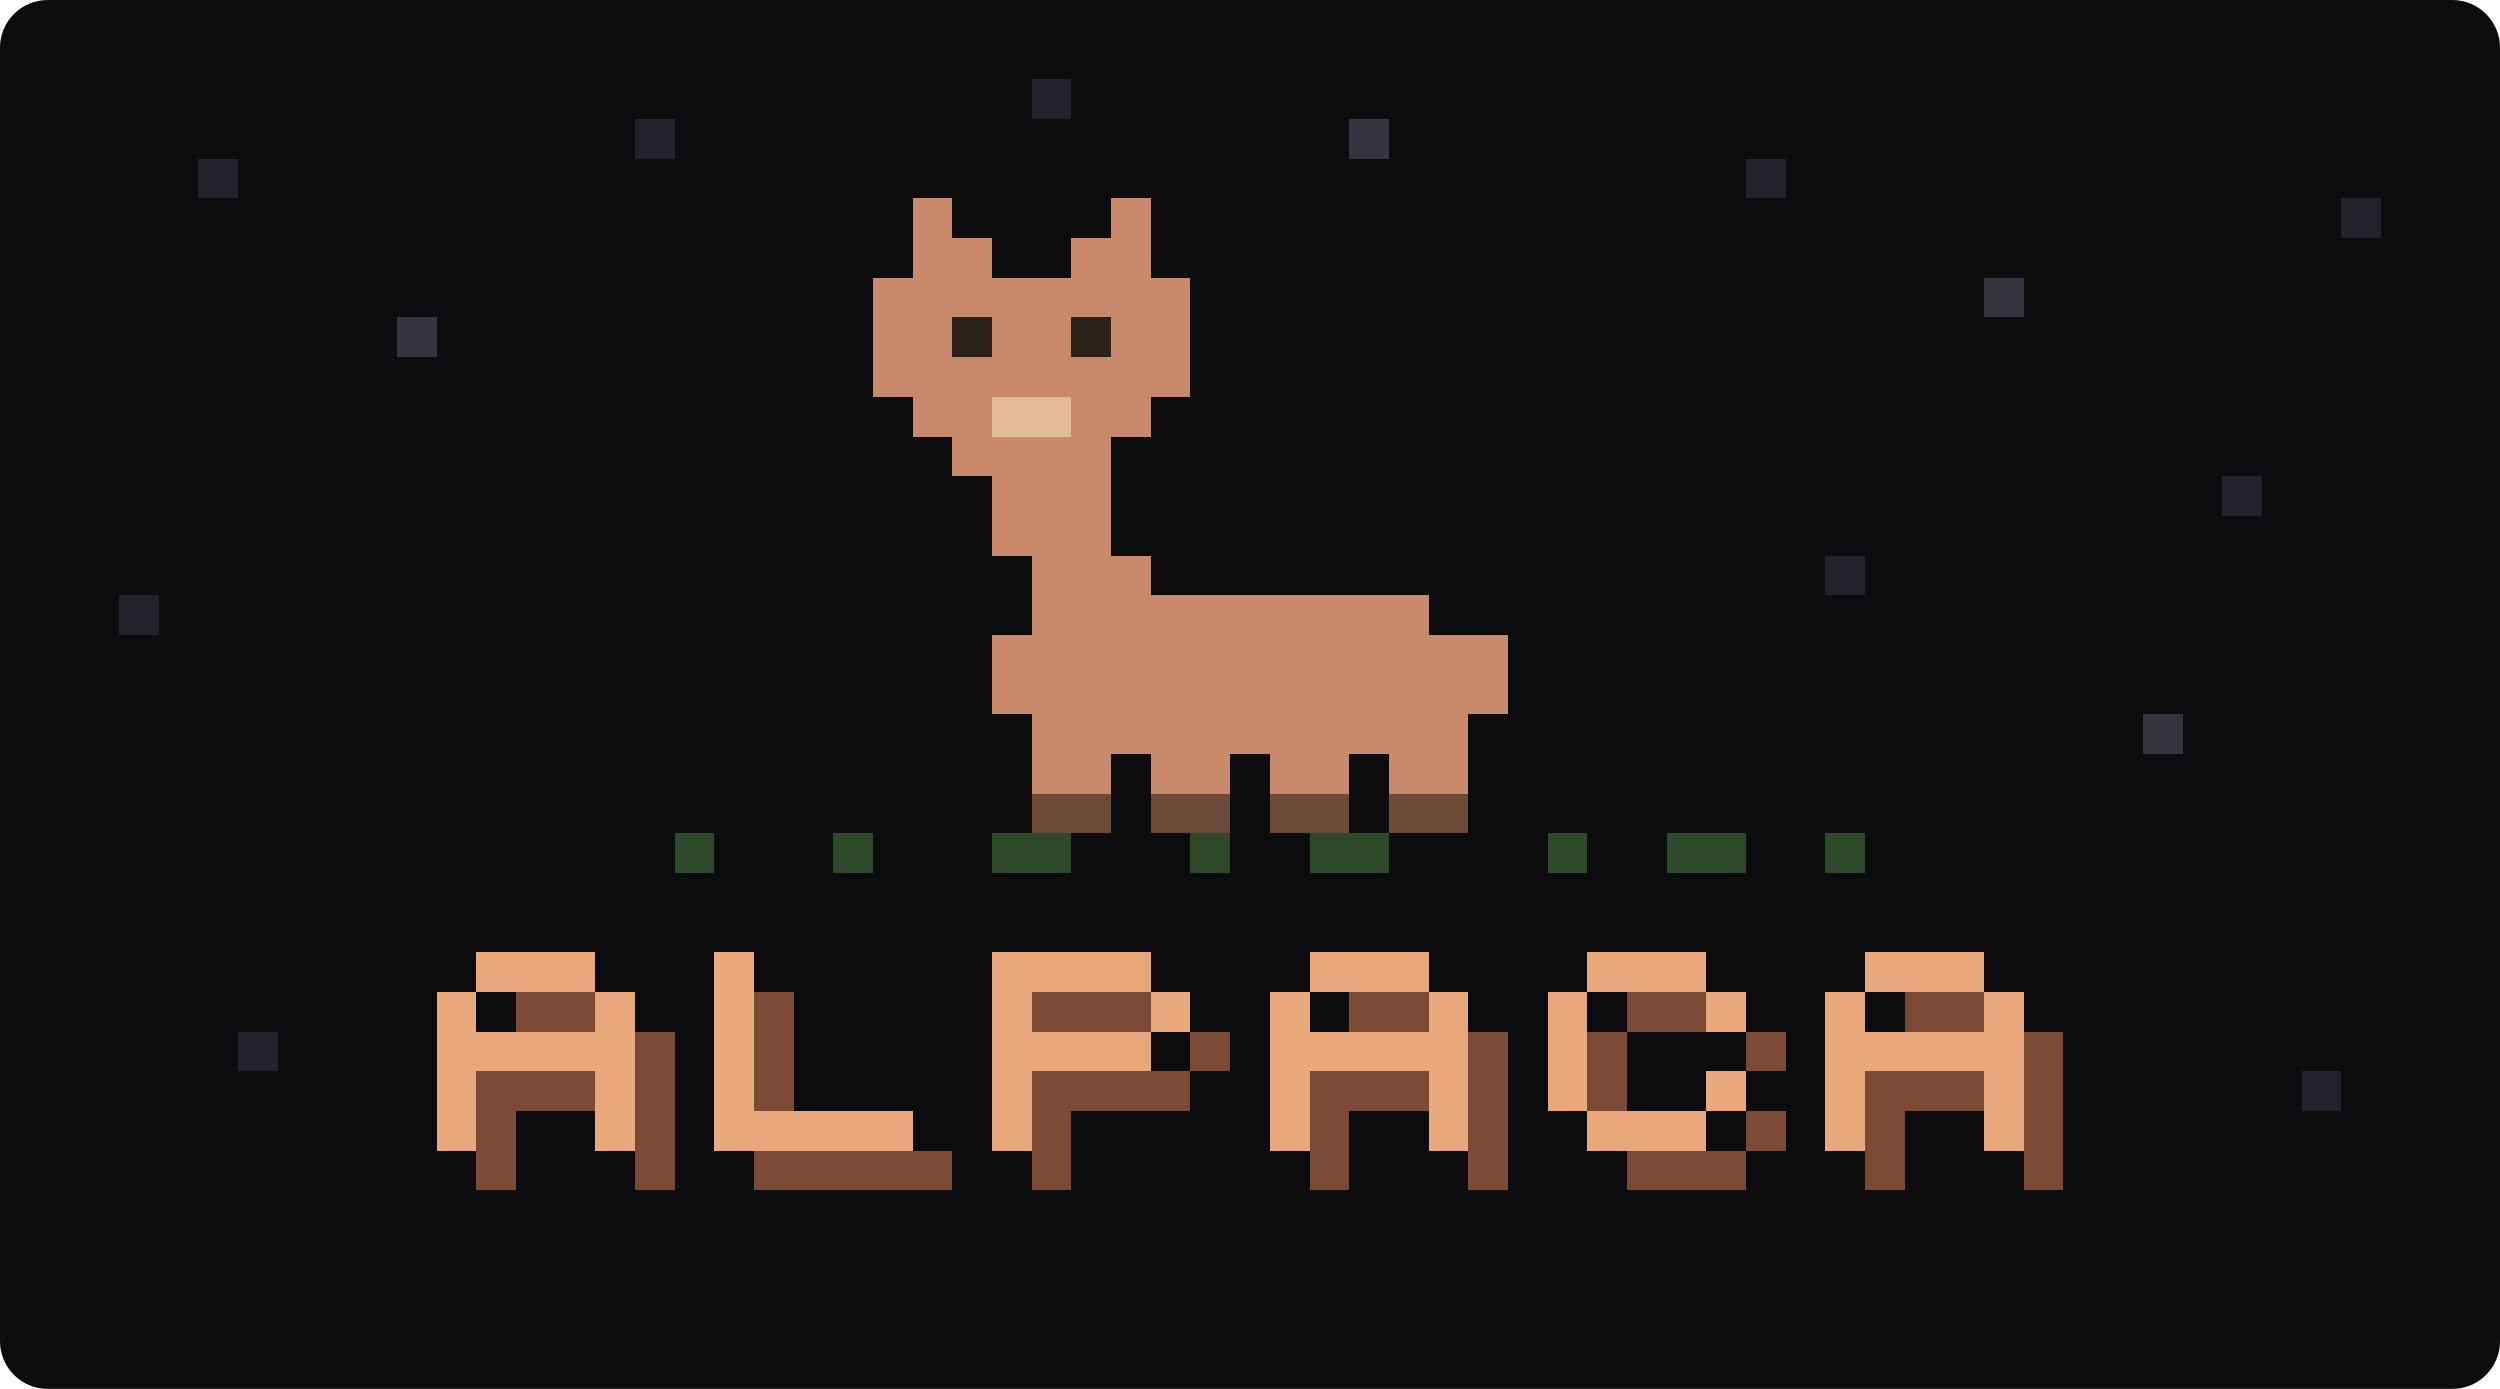
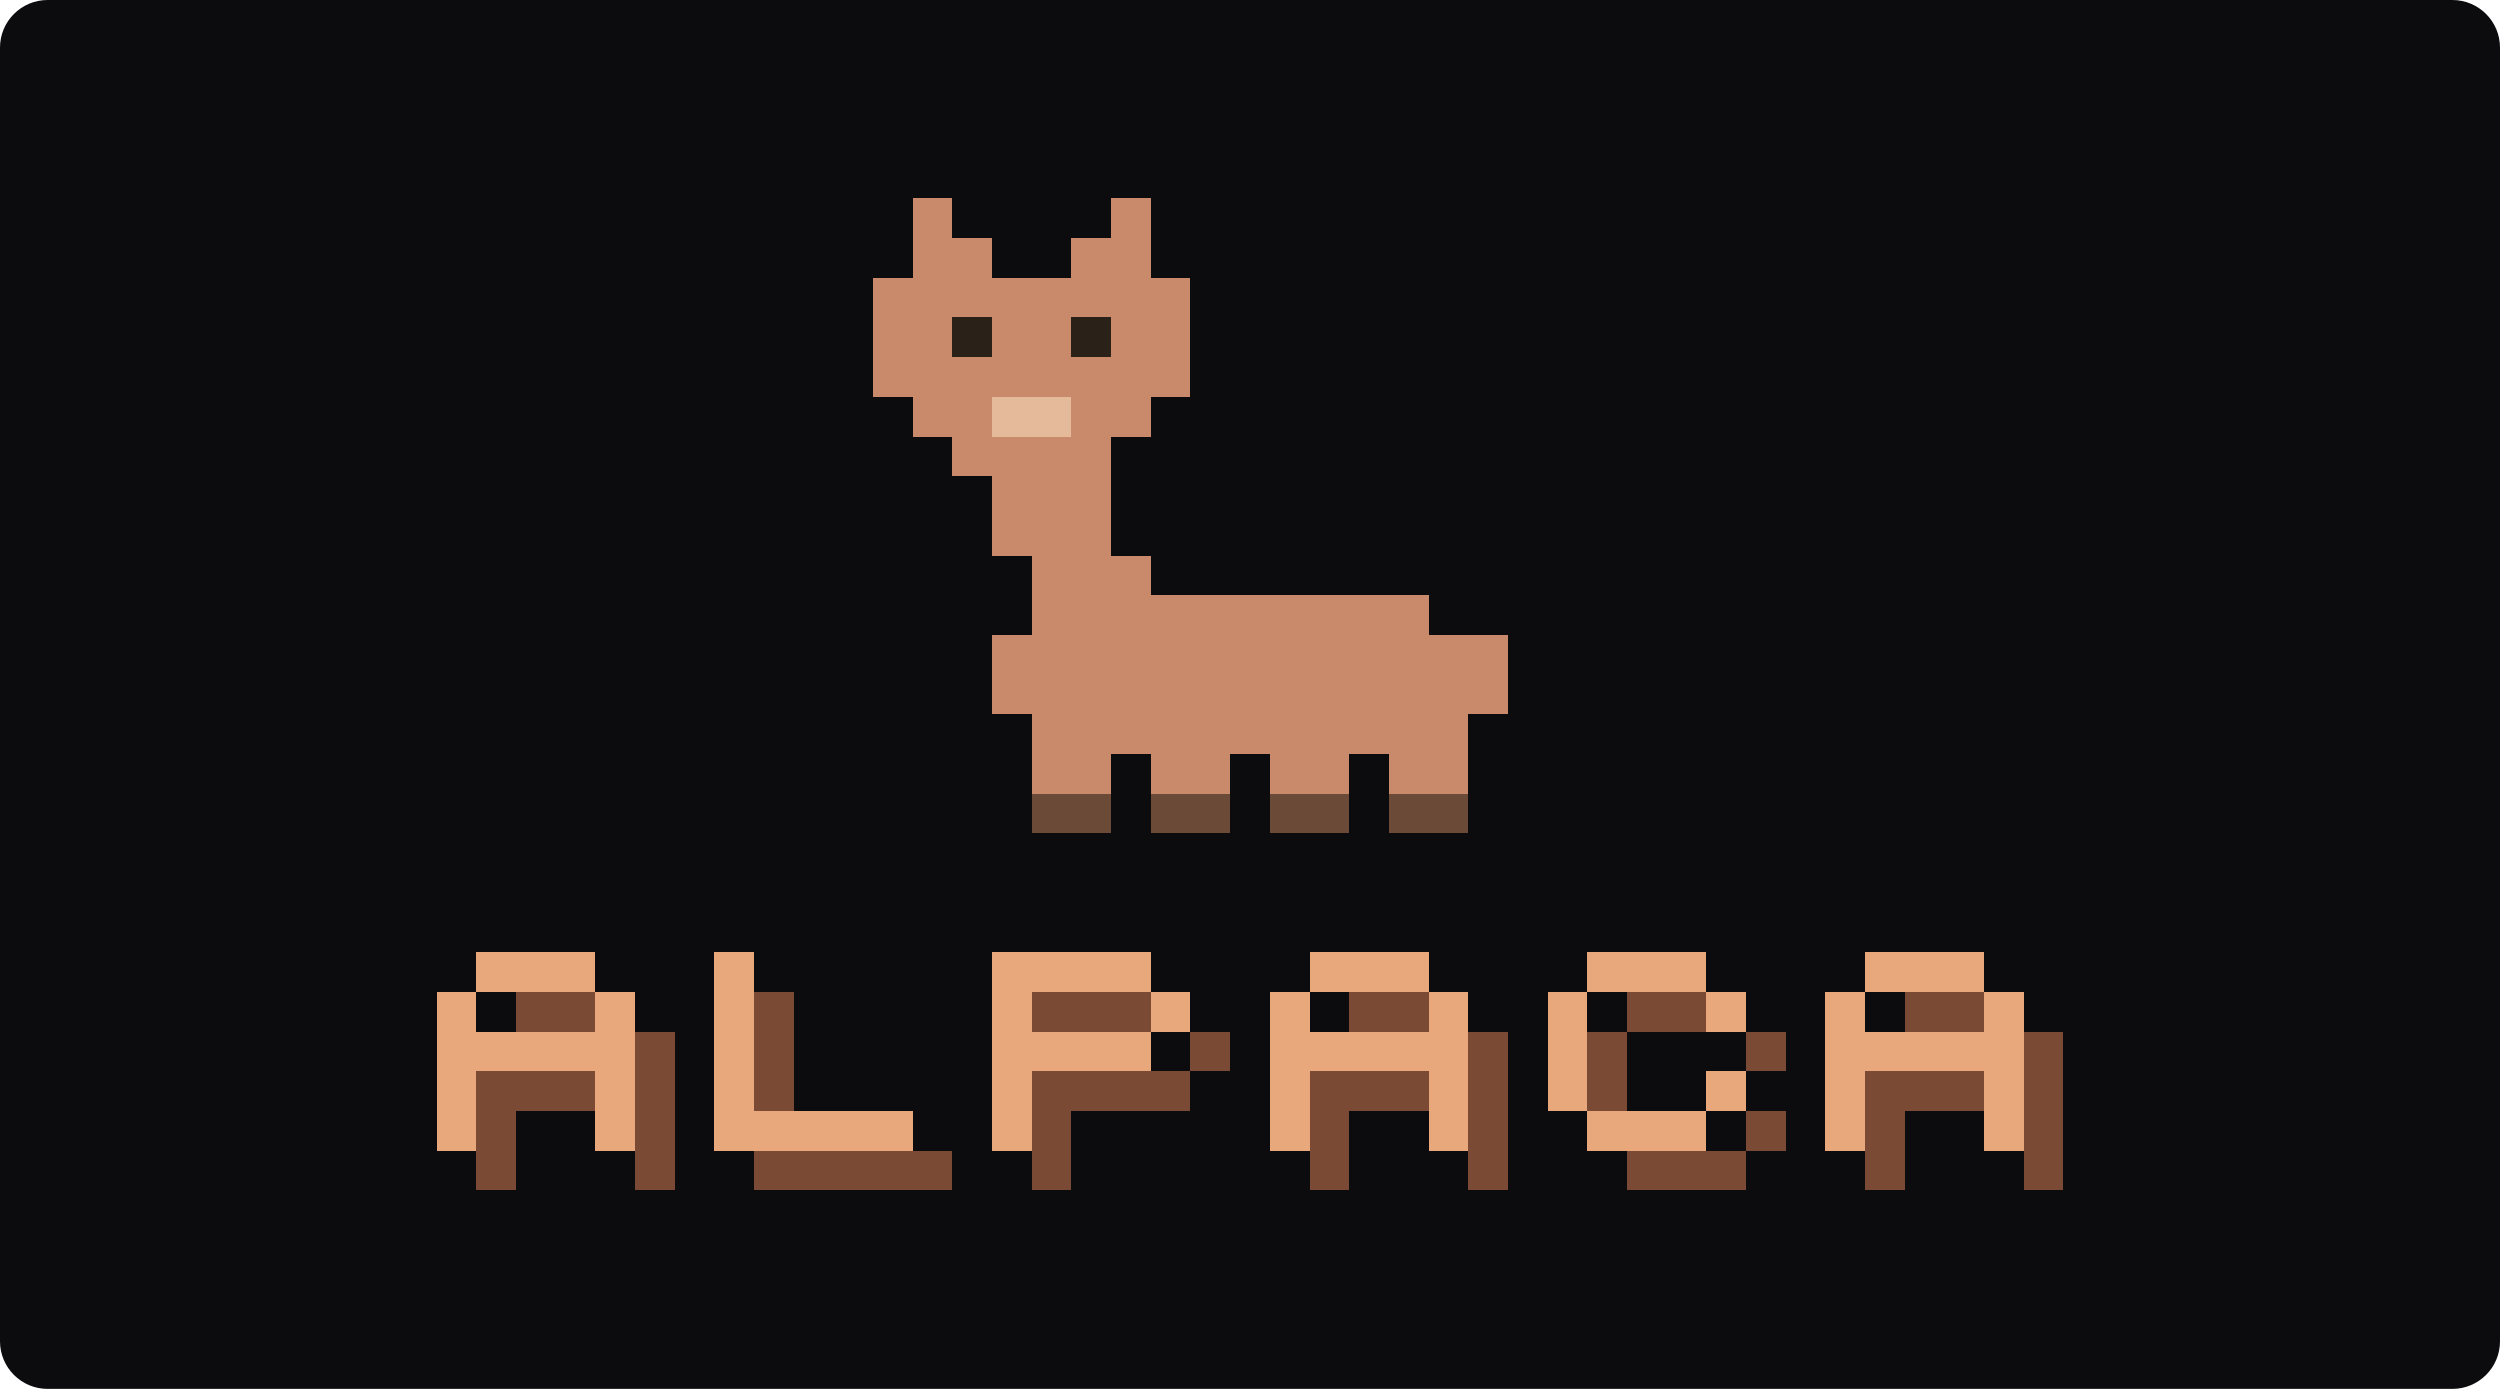
<svg xmlns="http://www.w3.org/2000/svg" viewBox="0 0 630 350" role="img" aria-label="alpaca">
  <style>
    @media (prefers-reduced-motion: no-preference) {
      .lt { animation: bob 2.8s ease-in-out infinite }
      .l0 { animation-delay: 0.00s }
      .l1 { animation-delay: -0.47s }
      .l2 { animation-delay: -0.93s }
      .l3 { animation-delay: -1.40s }
      .l4 { animation-delay: -1.87s }
      .l5 { animation-delay: -2.33s }
      @keyframes bob {
        0%, 100% { transform: translateY(-5px) }
        50% { transform: translateY(5px) }
      }
-       .tw { animation: tw 5.2s ease-in-out infinite }
-       .tw1 { animation-delay: -1.7s } .tw2 { animation-delay: -3.4s }
-       @keyframes tw {
-         0%, 100% { opacity: 1 }
-         50% { opacity: .3 }
-       }
    }
  </style>
  <rect width="630" height="350" rx="12" fill="#0C0C0F" />
  <g shape-rendering="crispEdges">
-     <rect x="50" y="40" width="10" height="10" fill="#22222A" />
-     <rect class="tw tw1" x="100" y="80" width="10" height="10" fill="#34343E" />
-     <rect x="160" y="30" width="10" height="10" fill="#22222A" />
-     <rect x="260" y="20" width="10" height="10" fill="#22222A" />
-     <rect class="tw tw1" x="340" y="30" width="10" height="10" fill="#34343E" />
-     <rect x="440" y="40" width="10" height="10" fill="#22222A" />
-     <rect class="tw tw0" x="500" y="70" width="10" height="10" fill="#34343E" />
-     <rect x="560" y="120" width="10" height="10" fill="#22222A" />
-     <rect x="590" y="50" width="10" height="10" fill="#22222A" />
-     <rect x="460" y="140" width="10" height="10" fill="#22222A" />
-     <rect class="tw tw1" x="540" y="180" width="10" height="10" fill="#34343E" />
-     <rect x="30" y="150" width="10" height="10" fill="#22222A" />
-     <rect x="60" y="260" width="10" height="10" fill="#22222A" />
-     <rect x="580" y="270" width="10" height="10" fill="#22222A" />
-     <rect x="170" y="210" width="10" height="10" fill="#2E4A2B" />
-     <rect x="210" y="210" width="10" height="10" fill="#2E4A2B" />
-     <rect x="250" y="210" width="20" height="10" fill="#2E4A2B" />
-     <rect x="300" y="210" width="10" height="10" fill="#2E4A2B" />
-     <rect x="330" y="210" width="20" height="10" fill="#2E4A2B" />
-     <rect x="390" y="210" width="10" height="10" fill="#2E4A2B" />
-     <rect x="420" y="210" width="20" height="10" fill="#2E4A2B" />
-     <rect x="460" y="210" width="10" height="10" fill="#2E4A2B" />
    <rect x="230" y="50" width="10" height="10" fill="#C98A6B" />
    <rect x="280" y="50" width="10" height="10" fill="#C98A6B" />
    <rect x="230" y="60" width="20" height="10" fill="#C98A6B" />
    <rect x="270" y="60" width="20" height="10" fill="#C98A6B" />
    <rect x="220" y="70" width="80" height="10" fill="#C98A6B" />
    <rect x="220" y="80" width="20" height="10" fill="#C98A6B" />
    <rect x="240" y="80" width="10" height="10" fill="#2A2118" />
    <rect x="250" y="80" width="20" height="10" fill="#C98A6B" />
    <rect x="270" y="80" width="10" height="10" fill="#2A2118" />
    <rect x="280" y="80" width="20" height="10" fill="#C98A6B" />
    <rect x="220" y="90" width="80" height="10" fill="#C98A6B" />
    <rect x="230" y="100" width="20" height="10" fill="#C98A6B" />
    <rect x="250" y="100" width="20" height="10" fill="#E4BA9B" />
    <rect x="270" y="100" width="20" height="10" fill="#C98A6B" />
    <rect x="240" y="110" width="40" height="10" fill="#C98A6B" />
    <rect x="250" y="120" width="30" height="10" fill="#C98A6B" />
    <rect x="250" y="130" width="30" height="10" fill="#C98A6B" />
    <rect x="260" y="140" width="30" height="10" fill="#C98A6B" />
    <rect x="260" y="150" width="100" height="10" fill="#C98A6B" />
    <rect x="250" y="160" width="130" height="10" fill="#C98A6B" />
    <rect x="250" y="170" width="130" height="10" fill="#C98A6B" />
    <rect x="260" y="180" width="110" height="10" fill="#C98A6B" />
    <rect x="260" y="190" width="20" height="10" fill="#C98A6B" />
    <rect x="290" y="190" width="20" height="10" fill="#C98A6B" />
    <rect x="320" y="190" width="20" height="10" fill="#C98A6B" />
    <rect x="350" y="190" width="20" height="10" fill="#C98A6B" />
    <rect x="260" y="200" width="20" height="10" fill="#6B4A38" />
    <rect x="290" y="200" width="20" height="10" fill="#6B4A38" />
    <rect x="320" y="200" width="20" height="10" fill="#6B4A38" />
    <rect x="350" y="200" width="20" height="10" fill="#6B4A38" />
    <g transform="translate(110 240)">
      <g class="lt l0">
        <rect x="10" y="0" width="30" height="10" fill="#E8A87C" />
        <rect x="0" y="10" width="10" height="10" fill="#E8A87C" />
        <rect x="20" y="10" width="20" height="10" fill="#7A4A35" />
        <rect x="40" y="10" width="10" height="10" fill="#E8A87C" />
        <rect x="0" y="20" width="50" height="10" fill="#E8A87C" />
        <rect x="50" y="20" width="10" height="10" fill="#7A4A35" />
        <rect x="0" y="30" width="10" height="10" fill="#E8A87C" />
        <rect x="10" y="30" width="30" height="10" fill="#7A4A35" />
        <rect x="40" y="30" width="10" height="10" fill="#E8A87C" />
        <rect x="50" y="30" width="10" height="10" fill="#7A4A35" />
        <rect x="0" y="40" width="10" height="10" fill="#E8A87C" />
        <rect x="10" y="40" width="10" height="10" fill="#7A4A35" />
        <rect x="40" y="40" width="10" height="10" fill="#E8A87C" />
        <rect x="50" y="40" width="10" height="10" fill="#7A4A35" />
        <rect x="10" y="50" width="10" height="10" fill="#7A4A35" />
        <rect x="50" y="50" width="10" height="10" fill="#7A4A35" />
      </g>
    </g>
    <g transform="translate(180 240)">
      <g class="lt l1">
        <rect x="0" y="0" width="10" height="10" fill="#E8A87C" />
        <rect x="0" y="10" width="10" height="10" fill="#E8A87C" />
        <rect x="10" y="10" width="10" height="10" fill="#7A4A35" />
        <rect x="0" y="20" width="10" height="10" fill="#E8A87C" />
        <rect x="10" y="20" width="10" height="10" fill="#7A4A35" />
        <rect x="0" y="30" width="10" height="10" fill="#E8A87C" />
        <rect x="10" y="30" width="10" height="10" fill="#7A4A35" />
        <rect x="0" y="40" width="50" height="10" fill="#E8A87C" />
        <rect x="10" y="50" width="50" height="10" fill="#7A4A35" />
      </g>
    </g>
    <g transform="translate(250 240)">
      <g class="lt l2">
        <rect x="0" y="0" width="40" height="10" fill="#E8A87C" />
        <rect x="0" y="10" width="10" height="10" fill="#E8A87C" />
        <rect x="10" y="10" width="30" height="10" fill="#7A4A35" />
        <rect x="40" y="10" width="10" height="10" fill="#E8A87C" />
        <rect x="0" y="20" width="40" height="10" fill="#E8A87C" />
        <rect x="50" y="20" width="10" height="10" fill="#7A4A35" />
        <rect x="0" y="30" width="10" height="10" fill="#E8A87C" />
        <rect x="10" y="30" width="40" height="10" fill="#7A4A35" />
        <rect x="0" y="40" width="10" height="10" fill="#E8A87C" />
        <rect x="10" y="40" width="10" height="10" fill="#7A4A35" />
        <rect x="10" y="50" width="10" height="10" fill="#7A4A35" />
      </g>
    </g>
    <g transform="translate(320 240)">
      <g class="lt l3">
        <rect x="10" y="0" width="30" height="10" fill="#E8A87C" />
        <rect x="0" y="10" width="10" height="10" fill="#E8A87C" />
        <rect x="20" y="10" width="20" height="10" fill="#7A4A35" />
        <rect x="40" y="10" width="10" height="10" fill="#E8A87C" />
        <rect x="0" y="20" width="50" height="10" fill="#E8A87C" />
        <rect x="50" y="20" width="10" height="10" fill="#7A4A35" />
        <rect x="0" y="30" width="10" height="10" fill="#E8A87C" />
        <rect x="10" y="30" width="30" height="10" fill="#7A4A35" />
        <rect x="40" y="30" width="10" height="10" fill="#E8A87C" />
        <rect x="50" y="30" width="10" height="10" fill="#7A4A35" />
        <rect x="0" y="40" width="10" height="10" fill="#E8A87C" />
        <rect x="10" y="40" width="10" height="10" fill="#7A4A35" />
        <rect x="40" y="40" width="10" height="10" fill="#E8A87C" />
        <rect x="50" y="40" width="10" height="10" fill="#7A4A35" />
        <rect x="10" y="50" width="10" height="10" fill="#7A4A35" />
        <rect x="50" y="50" width="10" height="10" fill="#7A4A35" />
      </g>
    </g>
    <g transform="translate(390 240)">
      <g class="lt l4">
        <rect x="10" y="0" width="30" height="10" fill="#E8A87C" />
        <rect x="0" y="10" width="10" height="10" fill="#E8A87C" />
        <rect x="20" y="10" width="20" height="10" fill="#7A4A35" />
        <rect x="40" y="10" width="10" height="10" fill="#E8A87C" />
        <rect x="0" y="20" width="10" height="10" fill="#E8A87C" />
        <rect x="10" y="20" width="10" height="10" fill="#7A4A35" />
        <rect x="50" y="20" width="10" height="10" fill="#7A4A35" />
        <rect x="0" y="30" width="10" height="10" fill="#E8A87C" />
        <rect x="10" y="30" width="10" height="10" fill="#7A4A35" />
        <rect x="40" y="30" width="10" height="10" fill="#E8A87C" />
        <rect x="10" y="40" width="30" height="10" fill="#E8A87C" />
        <rect x="50" y="40" width="10" height="10" fill="#7A4A35" />
        <rect x="20" y="50" width="30" height="10" fill="#7A4A35" />
      </g>
    </g>
    <g transform="translate(460 240)">
      <g class="lt l5">
        <rect x="10" y="0" width="30" height="10" fill="#E8A87C" />
        <rect x="0" y="10" width="10" height="10" fill="#E8A87C" />
        <rect x="20" y="10" width="20" height="10" fill="#7A4A35" />
        <rect x="40" y="10" width="10" height="10" fill="#E8A87C" />
        <rect x="0" y="20" width="50" height="10" fill="#E8A87C" />
        <rect x="50" y="20" width="10" height="10" fill="#7A4A35" />
        <rect x="0" y="30" width="10" height="10" fill="#E8A87C" />
        <rect x="10" y="30" width="30" height="10" fill="#7A4A35" />
        <rect x="40" y="30" width="10" height="10" fill="#E8A87C" />
        <rect x="50" y="30" width="10" height="10" fill="#7A4A35" />
        <rect x="0" y="40" width="10" height="10" fill="#E8A87C" />
        <rect x="10" y="40" width="10" height="10" fill="#7A4A35" />
        <rect x="40" y="40" width="10" height="10" fill="#E8A87C" />
        <rect x="50" y="40" width="10" height="10" fill="#7A4A35" />
        <rect x="10" y="50" width="10" height="10" fill="#7A4A35" />
        <rect x="50" y="50" width="10" height="10" fill="#7A4A35" />
      </g>
    </g>
  </g>
</svg>
